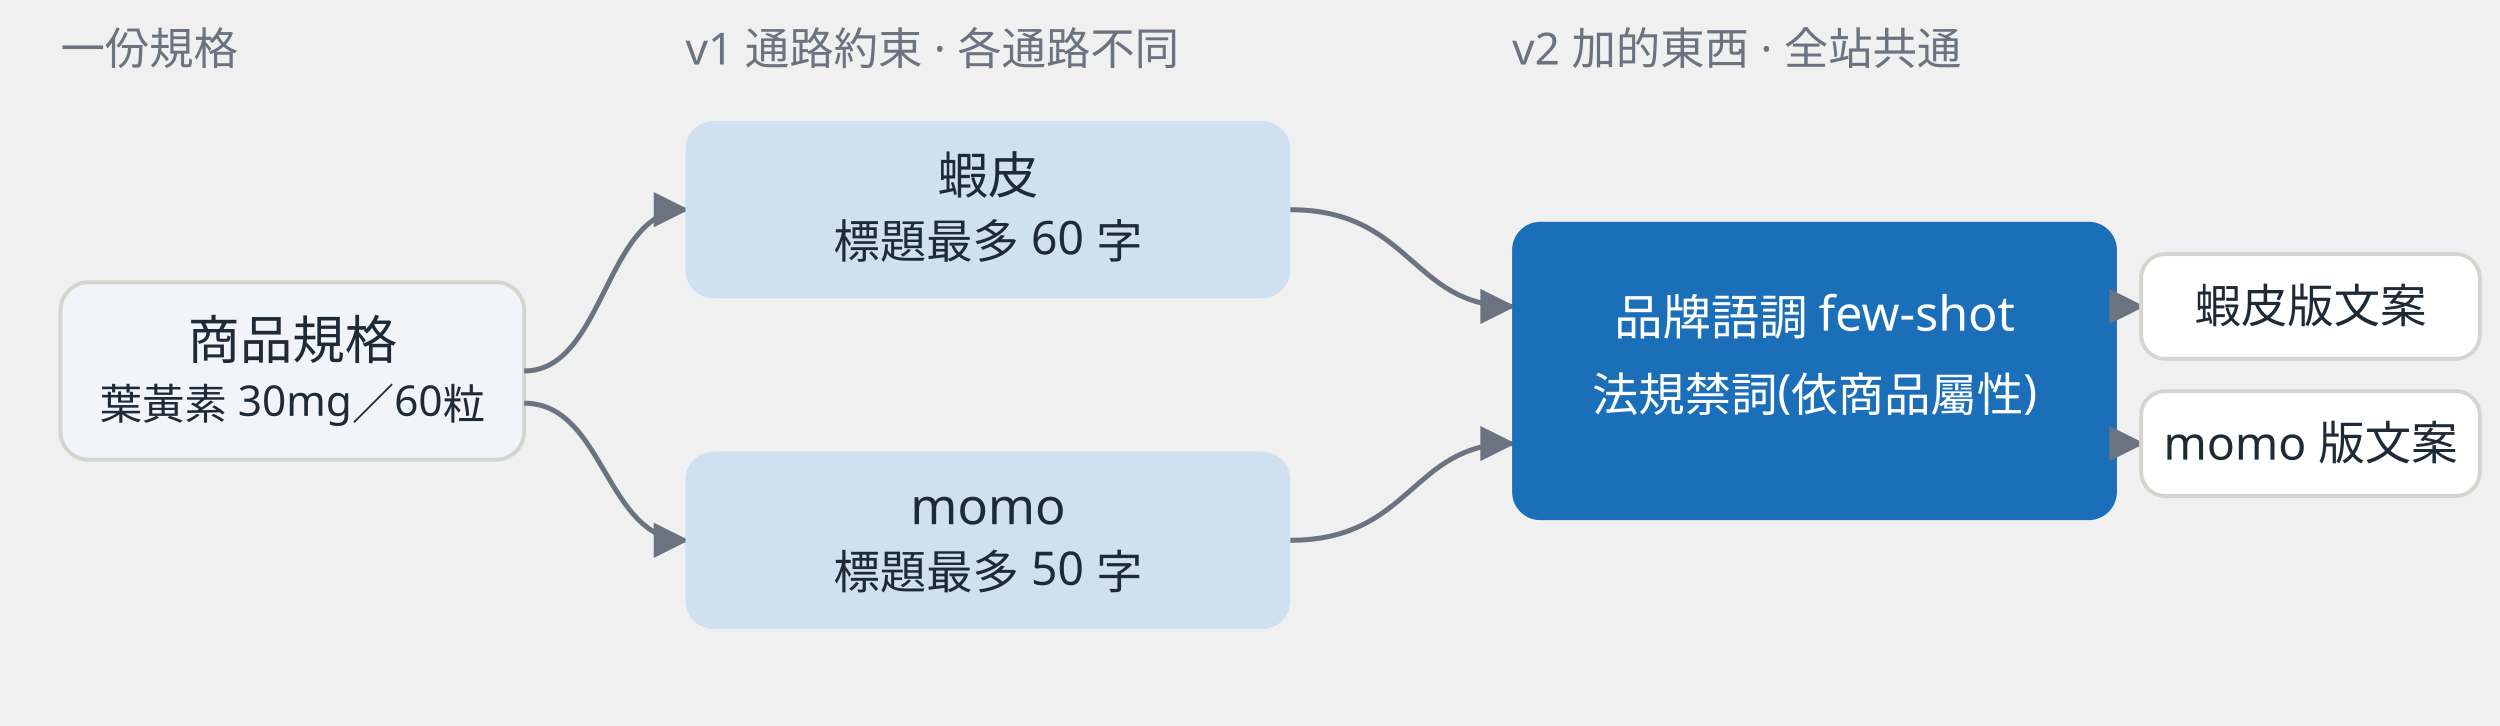
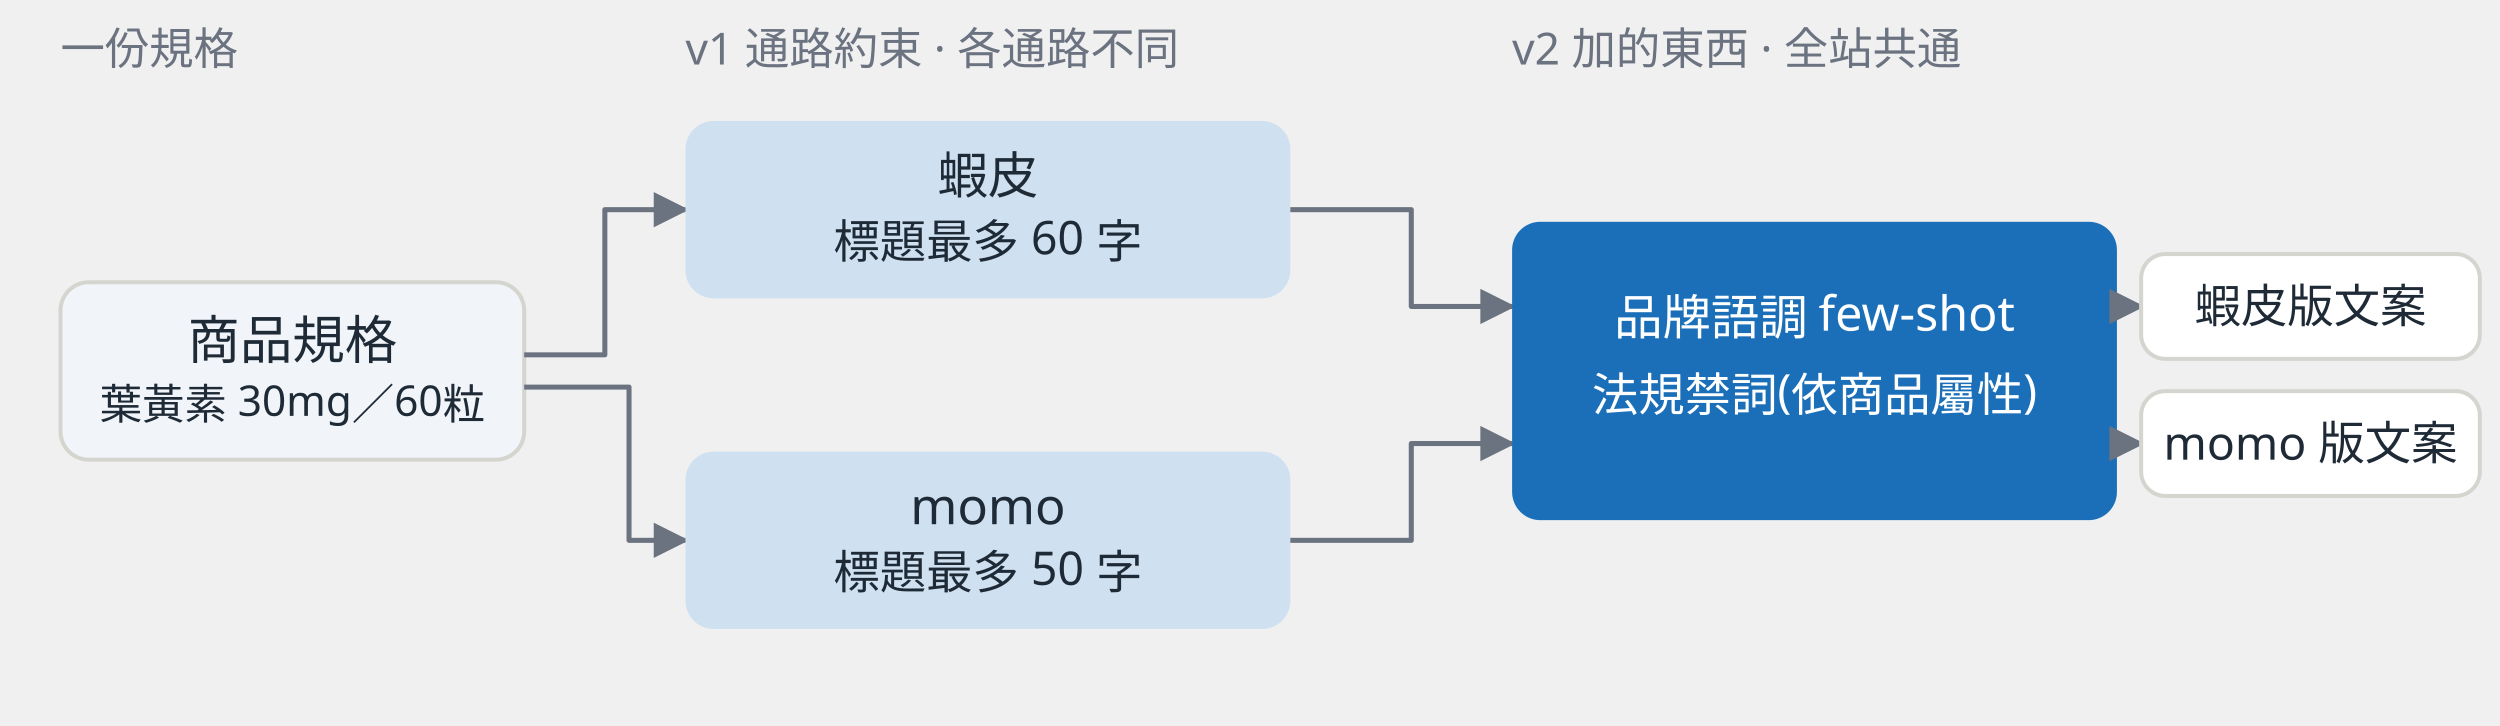
<svg xmlns="http://www.w3.org/2000/svg" viewBox="0 0 1240 360" width="1240" height="360" font-family="PingFang TC, Noto Sans TC, sans-serif">
  <defs>
    <marker id="ch-arrow" viewBox="0 0 10 10" refX="9" refY="5" markerWidth="7" markerHeight="7" orient="auto">
      <path d="M 0 0 L 10 5 L 0 10 Z" fill="#6b7280" />
    </marker>
  </defs>
  <text x="30" y="32" font-size="22" fill="#6b7280" id="label-yi-fen-gui-ge" data-role="label">一份規格</text>
  <text x="340" y="32" font-size="22" fill="#6b7280" id="label-v1-tong-lu-yue-shu-ge-tong-lu-bu-tong" data-role="label">v1 通路約束 · 各通路不同</text>
  <text x="750" y="32" font-size="22" fill="#6b7280" id="label-v2-jia-de-dong-xi-quan-zhan-gong-tong" data-role="label">v2 加的東西 · 全站共通</text>
  <rect x="30" y="140" width="230" height="88" rx="14" fill="#f1f5f9" stroke="#d5d5d0" stroke-width="2" id="node-product-gui-ge" data-role="node" data-layer="row-2" />
  <text x="145" y="178" font-size="26" fill="#1f2a37" text-anchor="middle" id="node-product-gui-ge-label" data-role="label">商品規格</text>
  <text x="145" y="208" font-size="21" fill="#1f2a37" text-anchor="middle" id="node-product-gui-ge-label-2" data-role="label">葉黃素 30mg／60粒</text>
-   <path d="M 260 184 C 300 184 300 104 340 104" fill="none" stroke="#6b7280" stroke-width="2.5" marker-end="url(#ch-arrow)" id="edge-product-gui-ge-to-xia-pi" data-role="edge" data-from="node-product-gui-ge" data-to="node-xia-pi" />
-   <path d="M 260 200 C 300 200 300 268 340 268" fill="none" stroke="#6b7280" stroke-width="2.5" marker-end="url(#ch-arrow)" id="edge-product-gui-ge-to-momo" data-role="edge" data-from="node-product-gui-ge" data-to="node-momo" />
+   <path d="M 260 176 L 300 176 L 300 104 L 340 104" fill="none" stroke="#6b7280" stroke-width="2.5" stroke-linejoin="round" marker-end="url(#ch-arrow)" id="edge-product-gui-ge-to-xia-pi" data-role="edge" data-from="node-product-gui-ge" data-to="node-xia-pi" />
+   <path d="M 260 192 L 312 192 L 312 268 L 340 268" fill="none" stroke="#6b7280" stroke-width="2.5" stroke-linejoin="round" marker-end="url(#ch-arrow)" id="edge-product-gui-ge-to-momo" data-role="edge" data-from="node-product-gui-ge" data-to="node-momo" />
  <rect x="340" y="60" width="300" height="88" rx="14" fill="#cfe0f0" id="node-xia-pi" data-role="node" data-layer="row-1" />
  <text x="490" y="96" font-size="25" fill="#1f2a37" text-anchor="middle" id="node-xia-pi-label" data-role="label">蝦皮</text>
  <text x="490" y="128" font-size="23" fill="#1f2a37" text-anchor="middle" id="node-xia-pi-label-2" data-role="label">標題最多 60 字</text>
  <rect x="340" y="224" width="300" height="88" rx="14" fill="#cfe0f0" id="node-momo" data-role="node" data-layer="row-3" />
  <text x="490" y="260" font-size="25" fill="#1f2a37" text-anchor="middle" id="node-momo-label" data-role="label">momo</text>
  <text x="490" y="292" font-size="23" fill="#1f2a37" text-anchor="middle" id="node-momo-label-2" data-role="label">標題最多 50 字</text>
-   <path d="M 640 104 C 700 104 700 152 750 152" fill="none" stroke="#6b7280" stroke-width="2.5" marker-end="url(#ch-arrow)" id="edge-xia-pi-to-pin-pai-yu-diao-few-shot" data-role="edge" data-from="node-xia-pi" data-to="node-pin-pai-yu-diao-few-shot" />
-   <path d="M 640 268 C 700 268 700 220 750 220" fill="none" stroke="#6b7280" stroke-width="2.5" marker-end="url(#ch-arrow)" id="edge-momo-to-pin-pai-yu-diao-few-shot" data-role="edge" data-from="node-momo" data-to="node-pin-pai-yu-diao-few-shot" />
+   <path d="M 640 104 L 700 104 L 700 152 L 750 152" fill="none" stroke="#6b7280" stroke-width="2.5" stroke-linejoin="round" marker-end="url(#ch-arrow)" id="edge-xia-pi-to-pin-pai-yu-diao-few-shot" data-role="edge" data-from="node-xia-pi" data-to="node-pin-pai-yu-diao-few-shot" />
+   <path d="M 640 268 L 700 268 L 700 220 L 750 220" fill="none" stroke="#6b7280" stroke-width="2.5" stroke-linejoin="round" marker-end="url(#ch-arrow)" id="edge-momo-to-pin-pai-yu-diao-few-shot" data-role="edge" data-from="node-momo" data-to="node-pin-pai-yu-diao-few-shot" />
  <rect x="750" y="110" width="300" height="148" rx="14" fill="#1b6fb8" id="node-pin-pai-yu-diao-few-shot" data-role="node" data-layer="row-2" />
  <text x="900" y="166" font-size="24" fill="#ffffff" text-anchor="middle" id="node-pin-pai-yu-diao-few-shot-label" data-role="label">品牌語調 few-shot</text>
  <text x="900" y="204" font-size="23" fill="#ffffff" text-anchor="middle" id="node-pin-pai-yu-diao-few-shot-label-2" data-role="label">法規禁詞(依商品屬性)</text>
-   <line x1="1050" y1="152" x2="1062" y2="152" stroke="#6b7280" stroke-width="2.5" marker-end="url(#ch-arrow)" id="edge-shared-to-xia-pi-copy" data-role="edge" data-from="node-pin-pai-yu-diao-few-shot" data-to="node-xia-pi-copy" />
-   <line x1="1050" y1="220" x2="1062" y2="220" stroke="#6b7280" stroke-width="2.5" marker-end="url(#ch-arrow)" id="edge-shared-to-momo-copy" data-role="edge" data-from="node-pin-pai-yu-diao-few-shot" data-to="node-momo-copy" />
+   <line x1="1050" y1="152" x2="1062" y2="152" stroke="#6b7280" stroke-width="2.5" stroke-linejoin="round" marker-end="url(#ch-arrow)" id="edge-shared-to-xia-pi-copy" data-role="edge" data-from="node-pin-pai-yu-diao-few-shot" data-to="node-xia-pi-copy" />
+   <line x1="1050" y1="220" x2="1062" y2="220" stroke="#6b7280" stroke-width="2.5" stroke-linejoin="round" marker-end="url(#ch-arrow)" id="edge-shared-to-momo-copy" data-role="edge" data-from="node-pin-pai-yu-diao-few-shot" data-to="node-momo-copy" />
  <rect x="1062" y="126" width="168" height="52" rx="12" fill="#ffffff" stroke="#d5d5d0" stroke-width="2" id="node-xia-pi-copy" data-role="node" data-layer="row-1" />
  <text x="1146" y="160" font-size="23" fill="#1f2a37" text-anchor="middle" id="node-xia-pi-copy-label" data-role="label">蝦皮版文案</text>
  <rect x="1062" y="194" width="168" height="52" rx="12" fill="#ffffff" stroke="#d5d5d0" stroke-width="2" id="node-momo-copy" data-role="node" data-layer="row-3" />
  <text x="1146" y="228" font-size="23" fill="#1f2a37" text-anchor="middle" id="node-momo-copy-label" data-role="label">momo 版文案</text>
</svg>
